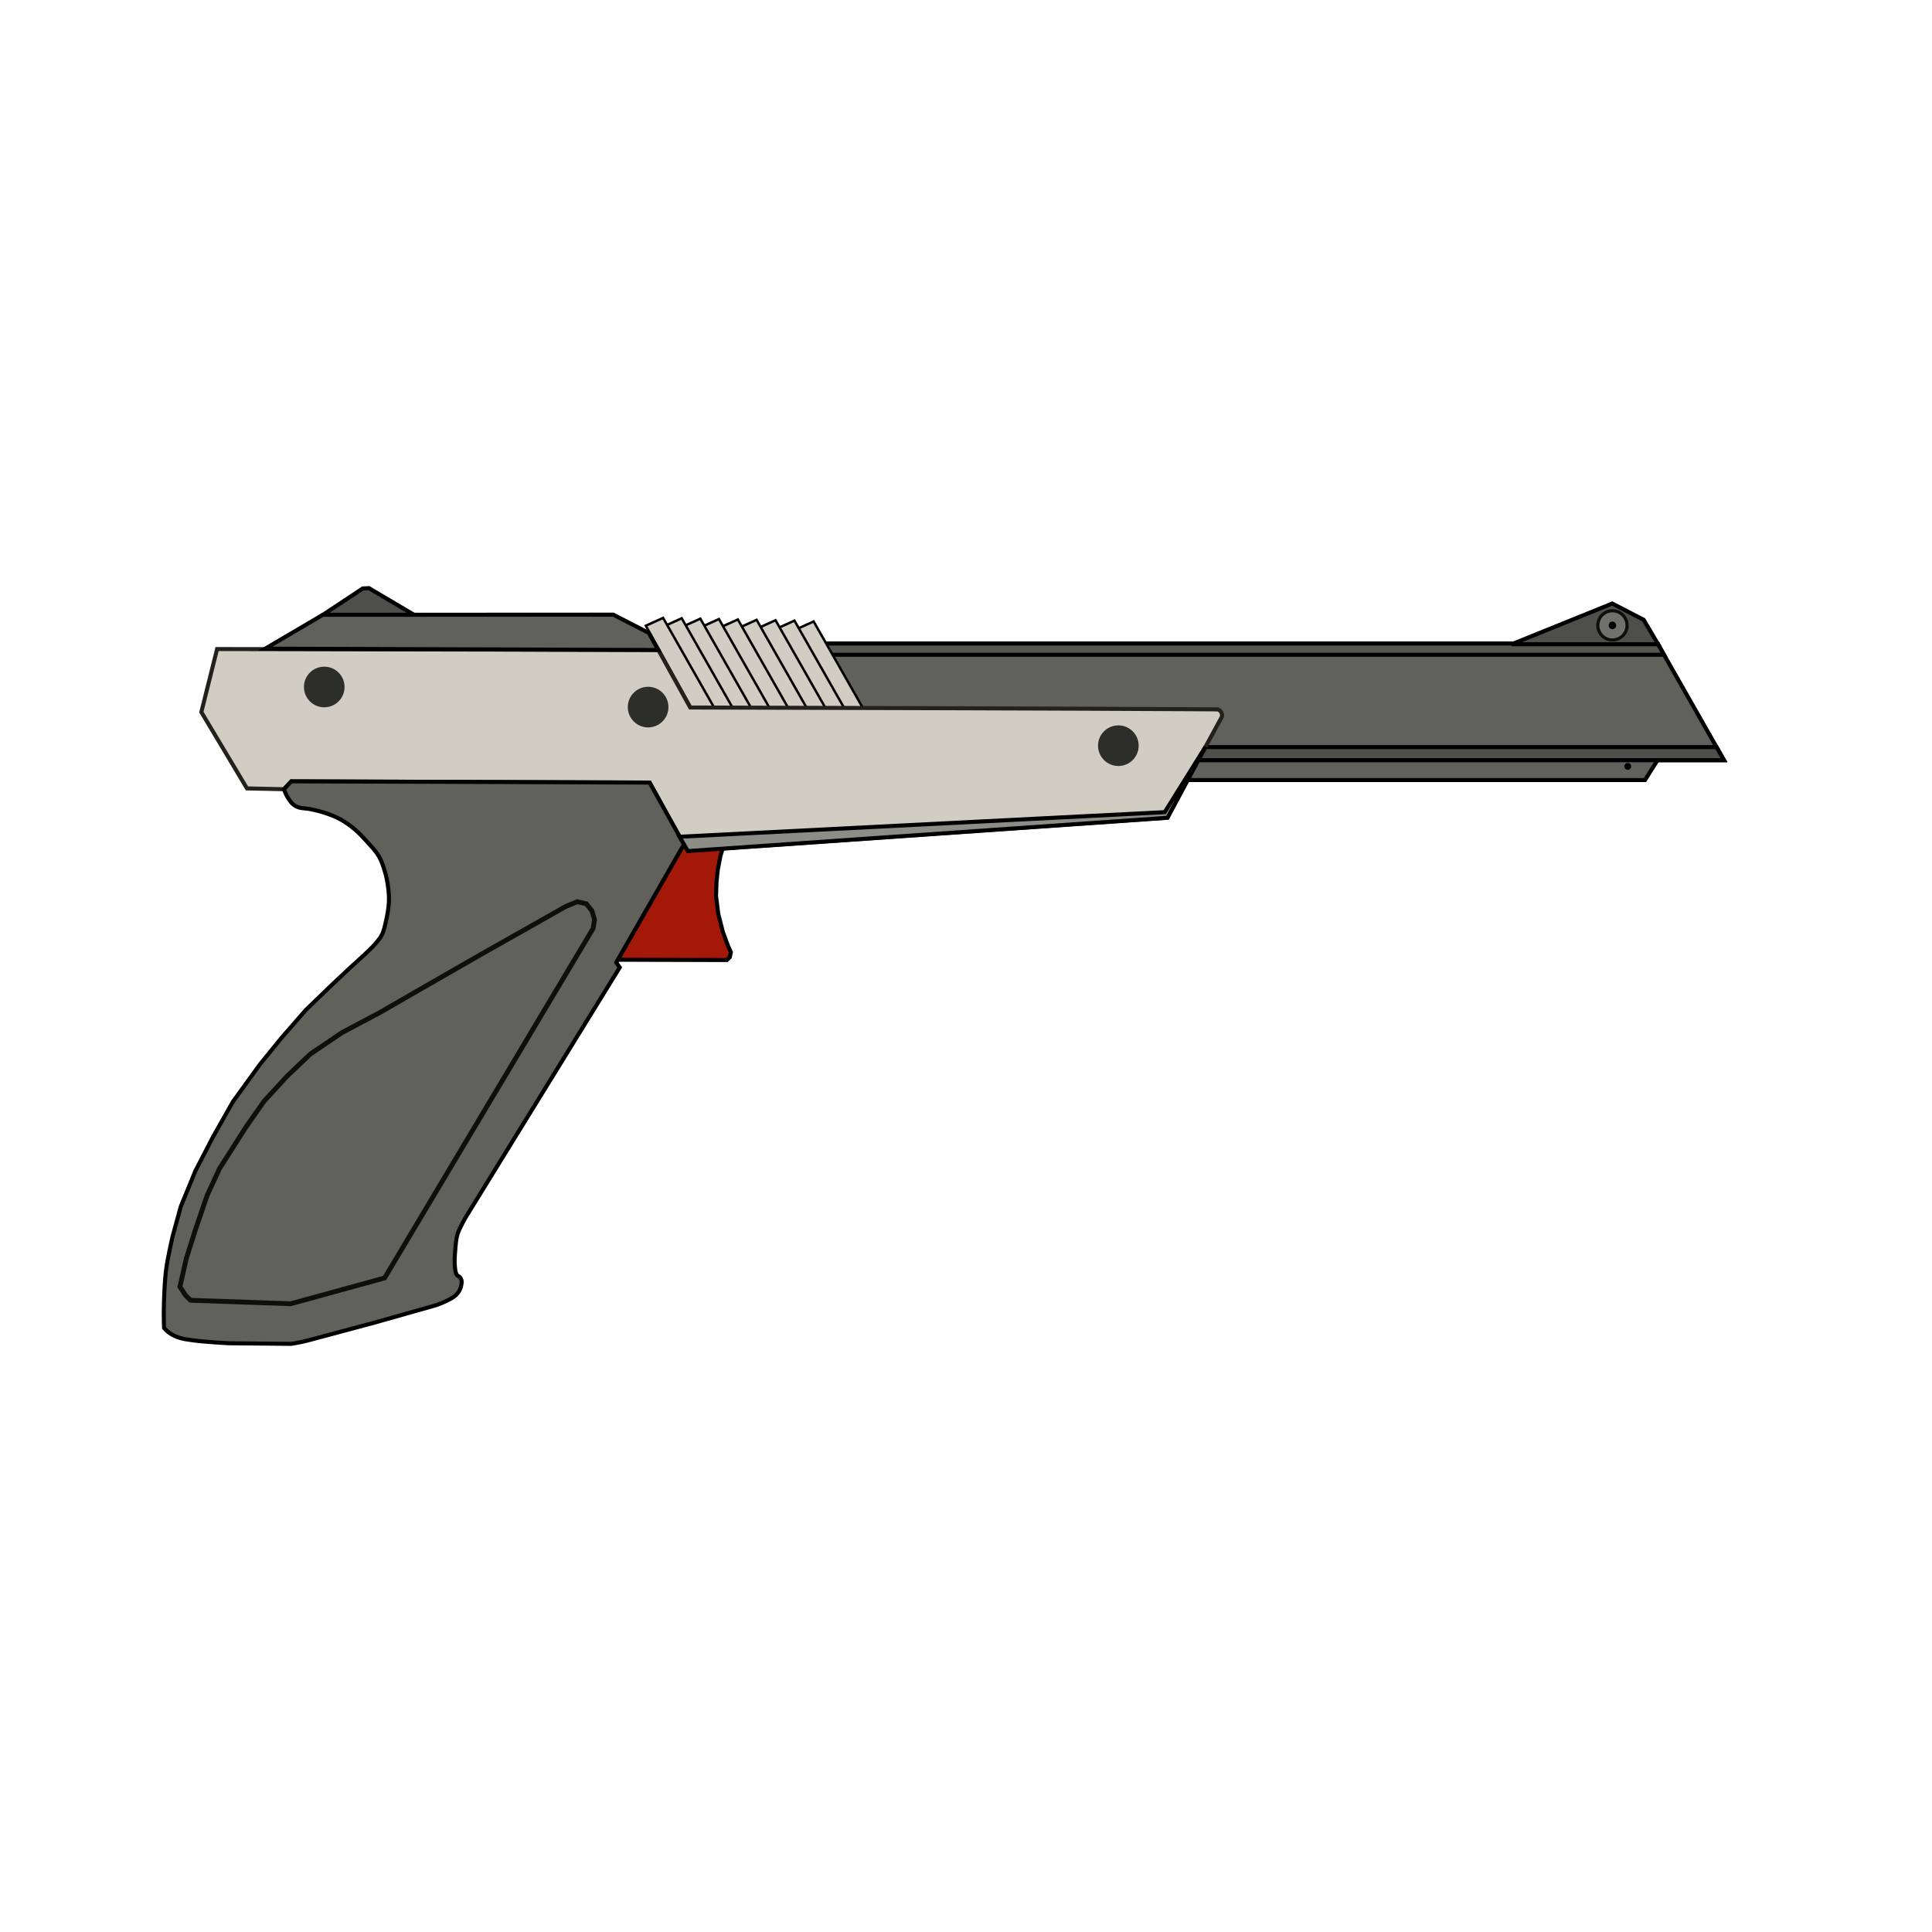
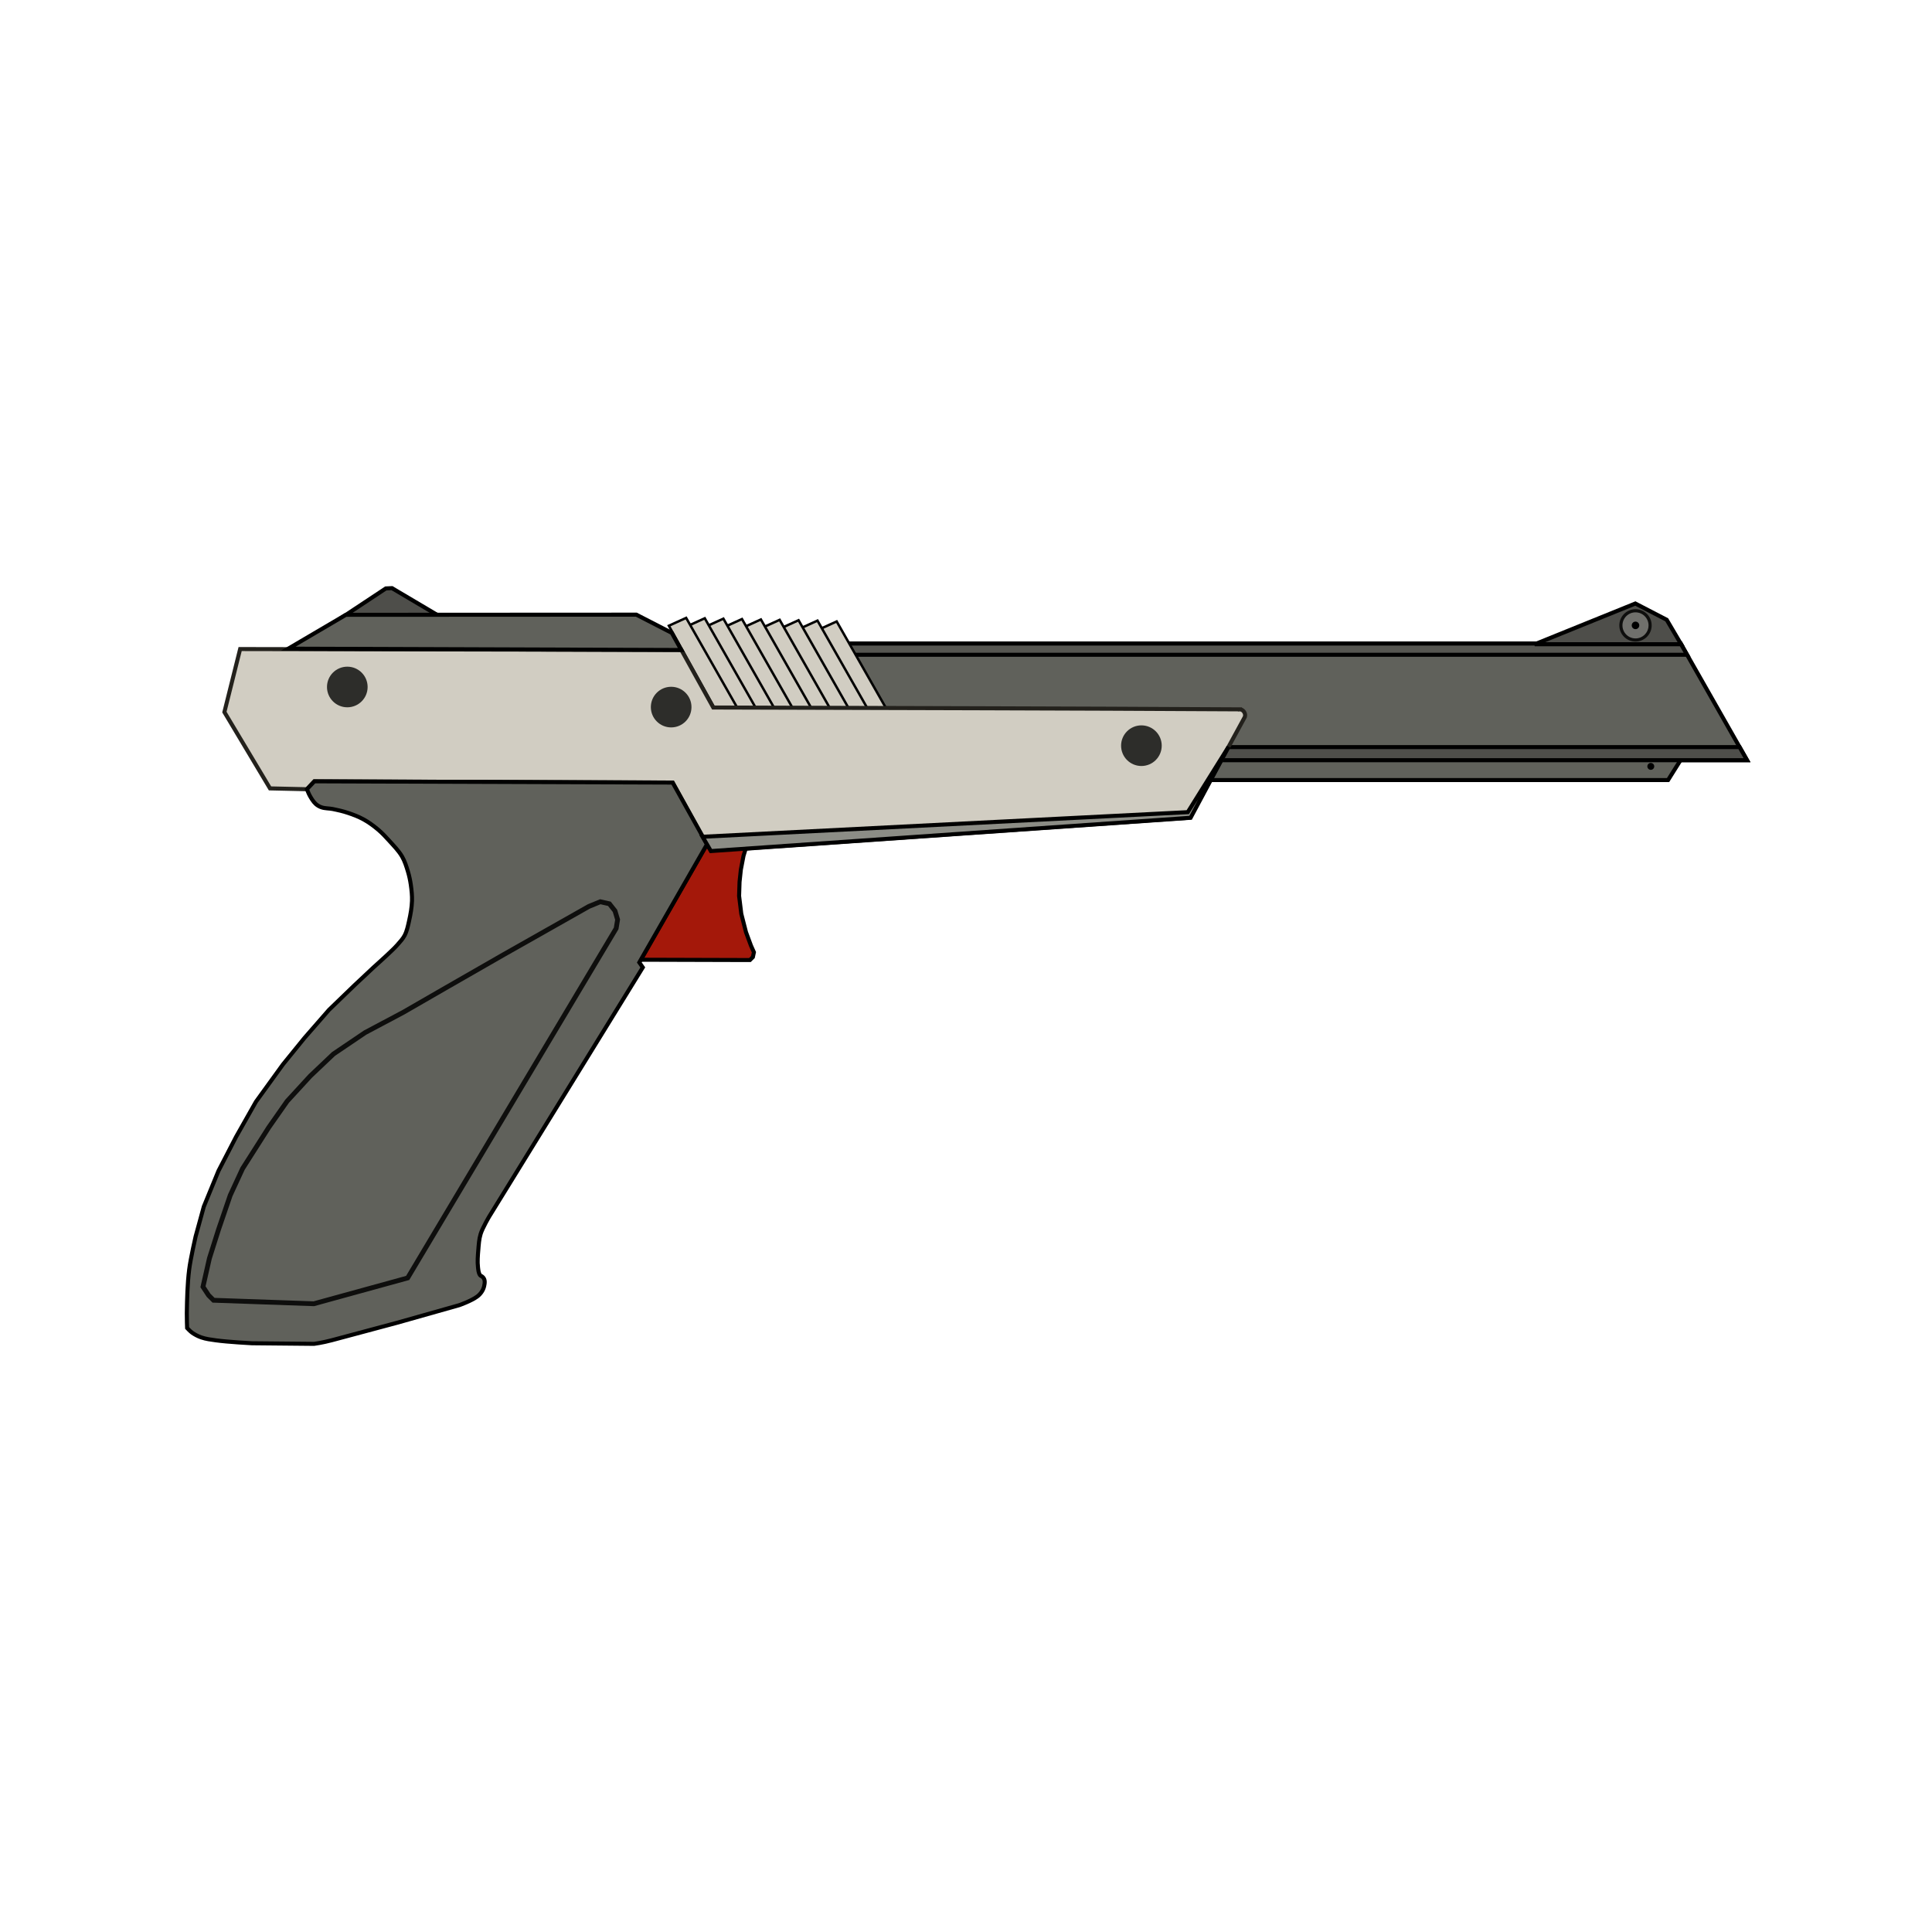
<svg xmlns="http://www.w3.org/2000/svg" width="256" height="256" viewBox="0 0 67.733 67.733" version="1.1" id="svg4925">
  <defs id="defs4919" />
  <g id="layer1" transform="translate(0,-229.2666)">
-     <g id="g5776" transform="matrix(1.041371,0,0,1.041371,-2.151204,-10.88619)">
+     <g id="g5776" transform="matrix(1.041371,0,0,1.041371,-1.343131,-10.88619)">
      <path id="rect4757" d="m 29.365,252.277 h 28.506 l 2.234,3.927 H 29.365 Z" style="opacity:1;vector-effect:none;fill:#60615b;fill-opacity:1;stroke:#000000;stroke-width:0.136;stroke-linecap:butt;stroke-linejoin:miter;stroke-miterlimit:4;stroke-dasharray:none;stroke-dashoffset:0;stroke-opacity:1;paint-order:normal" />
      <path id="rect4757-4" d="m 29.365,252.277 v 0.378 h 28.721 l -0.215,-0.378 z" style="opacity:1;vector-effect:none;fill:#565651;fill-opacity:1;stroke:#000000;stroke-width:0.136;stroke-linecap:butt;stroke-linejoin:miter;stroke-miterlimit:4;stroke-dasharray:none;stroke-dashoffset:0;stroke-opacity:1;paint-order:normal" />
      <path id="rect4760" d="m 41.859,255.939 h 16.173 l -0.586,0.935 H 41.859 Z" style="opacity:1;vector-effect:none;fill:#60615b;fill-opacity:1;stroke:#000000;stroke-width:0.136;stroke-linecap:butt;stroke-linejoin:miter;stroke-miterlimit:4;stroke-dasharray:none;stroke-dashoffset:0;stroke-opacity:1;paint-order:normal" />
      <path id="path4802" d="m 31.117,254.533 c -0.21,-0.014 -0.471,-0.005 -0.681,-0.004 l -1.504,-2.712 0.508,-0.231 z" style="fill:#d1cdc2;fill-opacity:1;stroke:#000000;stroke-width:0.163;stroke-linecap:butt;stroke-linejoin:miter;stroke-miterlimit:4;stroke-dasharray:none;stroke-opacity:1;paint-order:stroke fill markers" />
      <path id="path4802-6" d="m 30.471,254.505 c -0.21,-0.014 -0.471,-0.005 -0.681,-0.004 l -1.504,-2.712 0.508,-0.231 z" style="fill:#d1cdc2;fill-opacity:1;stroke:#000000;stroke-width:0.163;stroke-linecap:butt;stroke-linejoin:miter;stroke-miterlimit:4;stroke-dasharray:none;stroke-opacity:1;paint-order:stroke fill markers" />
      <path id="path4802-6-2" d="m 29.834,254.492 c -0.21,-0.014 -0.471,-0.005 -0.681,-0.004 l -1.504,-2.712 0.508,-0.231 z" style="fill:#d1cdc2;fill-opacity:1;stroke:#000000;stroke-width:0.163;stroke-linecap:butt;stroke-linejoin:miter;stroke-miterlimit:4;stroke-dasharray:none;stroke-opacity:1;paint-order:stroke fill markers" />
      <path id="path4802-6-2-5" d="m 29.197,254.479 c -0.21,-0.014 -0.471,-0.005 -0.681,-0.004 l -1.504,-2.712 0.508,-0.231 z" style="fill:#d1cdc2;fill-opacity:1;stroke:#000000;stroke-width:0.163;stroke-linecap:butt;stroke-linejoin:miter;stroke-miterlimit:4;stroke-dasharray:none;stroke-opacity:1;paint-order:stroke fill markers" />
      <path id="path4802-6-2-5-8" d="m 28.566,254.466 c -0.21,-0.014 -0.471,-0.005 -0.681,-0.004 l -1.504,-2.712 0.508,-0.231 z" style="fill:#d1cdc2;fill-opacity:1;stroke:#000000;stroke-width:0.163;stroke-linecap:butt;stroke-linejoin:miter;stroke-miterlimit:4;stroke-dasharray:none;stroke-opacity:1;paint-order:stroke fill markers" />
      <path id="path4802-6-2-5-8-6" d="m 27.929,254.452 c -0.21,-0.014 -0.471,-0.005 -0.681,-0.004 l -1.504,-2.712 0.508,-0.231 z" style="fill:#d1cdc2;fill-opacity:1;stroke:#000000;stroke-width:0.163;stroke-linecap:butt;stroke-linejoin:miter;stroke-miterlimit:4;stroke-dasharray:none;stroke-opacity:1;paint-order:stroke fill markers" />
      <path id="path4802-6-2-5-8-6-2" d="m 27.303,254.439 c -0.21,-0.014 -0.471,-0.005 -0.681,-0.004 l -1.504,-2.712 0.508,-0.231 z" style="fill:#d1cdc2;fill-opacity:1;stroke:#000000;stroke-width:0.163;stroke-linecap:butt;stroke-linejoin:miter;stroke-miterlimit:4;stroke-dasharray:none;stroke-opacity:1;paint-order:stroke fill markers" />
      <path id="path4802-6-2-5-8-6-2-8" d="m 26.676,254.426 c -0.21,-0.014 -0.471,-0.005 -0.681,-0.004 l -1.504,-2.712 0.508,-0.231 z" style="fill:#d1cdc2;fill-opacity:1;stroke:#000000;stroke-width:0.163;stroke-linecap:butt;stroke-linejoin:miter;stroke-miterlimit:4;stroke-dasharray:none;stroke-opacity:1;paint-order:stroke fill markers" />
      <path id="rect4757-0" d="m 29.365,255.763 v 0.442 H 60.105 l -0.251,-0.442 z" style="opacity:1;vector-effect:none;fill:#4e4e4a;fill-opacity:1;stroke:#000000;stroke-width:0.136;stroke-linecap:butt;stroke-linejoin:miter;stroke-miterlimit:4;stroke-dasharray:none;stroke-dashoffset:0;stroke-opacity:1;paint-order:normal" />
      <path id="path4802-6-2-5-8-6-2-8-4" d="m 26.049,254.413 c -0.21,-0.014 -0.471,-0.005 -0.681,-0.004 l -1.504,-2.712 0.508,-0.231 z" style="fill:#d1cdc2;fill-opacity:1;stroke:#000000;stroke-width:0.163;stroke-linecap:butt;stroke-linejoin:miter;stroke-miterlimit:4;stroke-dasharray:none;stroke-opacity:1;paint-order:stroke fill markers" />
      <path id="path4800" d="m 43.033,254.493 c -5.875,-0.035 -11.855,-0.043 -17.73,-0.062 l -1.075,-1.94 -14.854,-0.028 -0.53,2.122 1.536,2.569 1.242,0.028 0.251,-0.265 12.062,0.042 1.262,2.301 16.151,-1.121 1.848,-3.386 c 0,0 0.039,-0.091 -0.03,-0.183 -0.06,-0.081 -0.133,-0.076 -0.133,-0.076 z" style="fill:#d1cdc2;fill-opacity:1;stroke:#23211c;stroke-width:0.136;stroke-linecap:butt;stroke-linejoin:miter;stroke-miterlimit:4;stroke-dasharray:none;stroke-opacity:1" />
      <path id="path4765" d="m 56.344,250.93 -3.387,1.371 h 4.929 l -0.485,-0.823 z" style="fill:#4e4e4a;fill-opacity:1;stroke:#000000;stroke-width:0.136;stroke-linecap:butt;stroke-linejoin:miter;stroke-miterlimit:4;stroke-dasharray:none;stroke-opacity:1" />
      <circle r="0.492" cy="251.666" cx="56.35" id="path4783" style="opacity:1;vector-effect:none;fill:#70706c;fill-opacity:1;stroke:#0e0e0d;stroke-width:0.106;stroke-linecap:butt;stroke-linejoin:miter;stroke-miterlimit:4;stroke-dasharray:none;stroke-dashoffset:0;stroke-opacity:1;paint-order:normal" />
      <circle r="0.127" cy="251.666" cx="56.35" id="path4783-4" style="opacity:1;vector-effect:none;fill:#000000;fill-opacity:1;stroke:none;stroke-width:0.008;stroke-linecap:butt;stroke-linejoin:miter;stroke-miterlimit:4;stroke-dasharray:none;stroke-dashoffset:0;stroke-opacity:1;paint-order:normal" />
      <path id="path4942" d="m 14.486,250.412 -0.207,0.01 -1.357,0.898 3.095,-0.002 z" style="fill:#4e4e4a;fill-opacity:1;stroke:#000000;stroke-width:0.136;stroke-linecap:butt;stroke-linejoin:miter;stroke-miterlimit:4;stroke-dasharray:none;stroke-opacity:1" />
      <path id="path4924" d="m 22.712,251.305 -9.778,0.005 -1.94,1.14 13.232,0.045 -0.318,-0.575 z" style="fill:#60615b;fill-opacity:1;stroke:#000000;stroke-width:0.136;stroke-linecap:butt;stroke-linejoin:miter;stroke-miterlimit:4;stroke-dasharray:none;stroke-opacity:1" />
      <path id="path4962" d="m 25.091,259.032 0.141,0.213 1.172,-0.094 -0.084,0.276 -0.089,0.464 -0.044,0.415 -0.015,0.469 0.074,0.602 0.158,0.617 0.168,0.454 0.099,0.222 -0.035,0.163 -0.099,0.099 h -0.257 l -3.415,-0.01 z" style="fill:#a4180a;fill-opacity:1;stroke:#000000;stroke-width:0.136;stroke-linecap:butt;stroke-linejoin:miter;stroke-miterlimit:4;stroke-dasharray:none;stroke-opacity:1" />
      <path id="path4960" d="m 11.873,256.916 12.062,0.042 1.157,2.077 -2.28,3.978 0.118,0.168 -5.173,8.391 c 0,0 -0.222,0.376 -0.286,0.582 -0.054,0.175 -0.064,0.361 -0.079,0.543 -0.016,0.194 -0.033,0.39 -0.01,0.582 0.011,0.089 0.017,0.187 0.068,0.261 0.022,0.032 0.043,0.018 0.095,0.068 0.085,0.083 0.066,0.203 0.044,0.303 -0.03,0.135 -0.117,0.262 -0.227,0.345 -0.202,0.153 -0.612,0.296 -0.612,0.296 l -2.093,0.592 c 0,0 -1.494,0.4 -2.196,0.588 -0.318,0.085 -0.597,0.122 -0.597,0.122 l -2.093,-0.02 c 0,0 -0.812,-0.042 -1.214,-0.099 -0.166,-0.023 -0.335,-0.043 -0.494,-0.099 -0.108,-0.038 -0.212,-0.092 -0.306,-0.158 -0.063,-0.044 -0.168,-0.158 -0.168,-0.158 0,0 -0.013,-0.336 -0.01,-0.503 0.008,-0.488 0.019,-0.977 0.079,-1.461 0.047,-0.376 0.217,-1.115 0.217,-1.115 l 0.276,-1.007 0.494,-1.204 0.592,-1.145 0.671,-1.185 0.908,-1.254 0.73,-0.898 0.819,-0.938 0.859,-0.829 0.642,-0.602 c 0,0 0.42,-0.376 0.622,-0.573 0.061,-0.059 0.122,-0.118 0.178,-0.183 0.088,-0.102 0.185,-0.201 0.247,-0.321 0.077,-0.15 0.111,-0.319 0.148,-0.484 0.05,-0.222 0.091,-0.449 0.099,-0.676 0.006,-0.18 -0.014,-0.36 -0.039,-0.538 -0.022,-0.153 -0.054,-0.306 -0.099,-0.454 -0.052,-0.173 -0.107,-0.348 -0.197,-0.503 -0.116,-0.198 -0.281,-0.363 -0.434,-0.533 -0.119,-0.131 -0.24,-0.261 -0.375,-0.375 -0.154,-0.129 -0.318,-0.249 -0.494,-0.345 -0.166,-0.091 -0.344,-0.158 -0.523,-0.217 -0.164,-0.055 -0.334,-0.094 -0.503,-0.128 -0.127,-0.026 -0.263,-0.016 -0.385,-0.059 -0.069,-0.024 -0.135,-0.061 -0.188,-0.109 -0.087,-0.079 -0.148,-0.183 -0.206,-0.285 -0.039,-0.068 -0.094,-0.215 -0.094,-0.215 v 0 z" style="fill:#60615b;fill-opacity:1;stroke:#000000;stroke-width:0.136;stroke-linecap:butt;stroke-linejoin:miter;stroke-miterlimit:4;stroke-dasharray:none;stroke-opacity:1" />
      <circle r="0.684" cy="253.74" cx="12.982" id="path4964" style="opacity:1;vector-effect:none;fill:#2d2d2a;fill-opacity:1;stroke:none;stroke-width:0.038;stroke-linecap:butt;stroke-linejoin:miter;stroke-miterlimit:4;stroke-dasharray:none;stroke-dashoffset:0;stroke-opacity:1;paint-order:normal" />
      <circle r="0.684" cy="254.417" cx="23.885" id="path4964-5" style="opacity:1;vector-effect:none;fill:#2d2d2a;fill-opacity:1;stroke:none;stroke-width:0.038;stroke-linecap:butt;stroke-linejoin:miter;stroke-miterlimit:4;stroke-dasharray:none;stroke-dashoffset:0;stroke-opacity:1;paint-order:normal" />
      <circle r="0.684" cy="255.716" cx="39.716" id="path4964-5-4" style="opacity:1;vector-effect:none;fill:#2d2d2a;fill-opacity:1;stroke:none;stroke-width:0.038;stroke-linecap:butt;stroke-linejoin:miter;stroke-miterlimit:4;stroke-dasharray:none;stroke-dashoffset:0;stroke-opacity:1;paint-order:normal" />
      <path id="path4996" d="m 18.251,262.747 2.863,-1.619 0.385,-0.158 0.306,0.069 0.188,0.237 0.089,0.296 -0.049,0.296 -7.019,11.767 -3.159,0.869 -3.376,-0.118 -0.168,-0.168 -0.188,-0.286 0.217,-0.958 0.306,-0.967 0.395,-1.155 0.415,-0.898 0.879,-1.382 0.622,-0.888 0.78,-0.849 0.78,-0.74 1.066,-0.721 1.283,-0.681 1.421,-0.819 z" style="fill:none;fill-opacity:1;stroke:#0e0e0d;stroke-width:0.162;stroke-linecap:butt;stroke-linejoin:miter;stroke-miterlimit:4;stroke-dasharray:none;stroke-opacity:1" />
      <circle r="0.116" cy="256.413" cx="56.865" id="path5320" style="opacity:1;vector-effect:none;fill:#000000;fill-opacity:1;stroke:none;stroke-width:0.122;stroke-linecap:butt;stroke-linejoin:miter;stroke-miterlimit:4;stroke-dasharray:none;stroke-dashoffset:0;stroke-opacity:1;paint-order:normal" />
      <path id="path5444" d="m 42.651,255.752 -1.374,2.202 -16.335,0.828 0.28,0.482 16.15,-1.121 z" style="fill:#8c8d86;fill-opacity:1;stroke:#000000;stroke-width:0.136;stroke-linecap:butt;stroke-linejoin:miter;stroke-miterlimit:4;stroke-dasharray:none;stroke-opacity:1" />
    </g>
  </g>
</svg>
